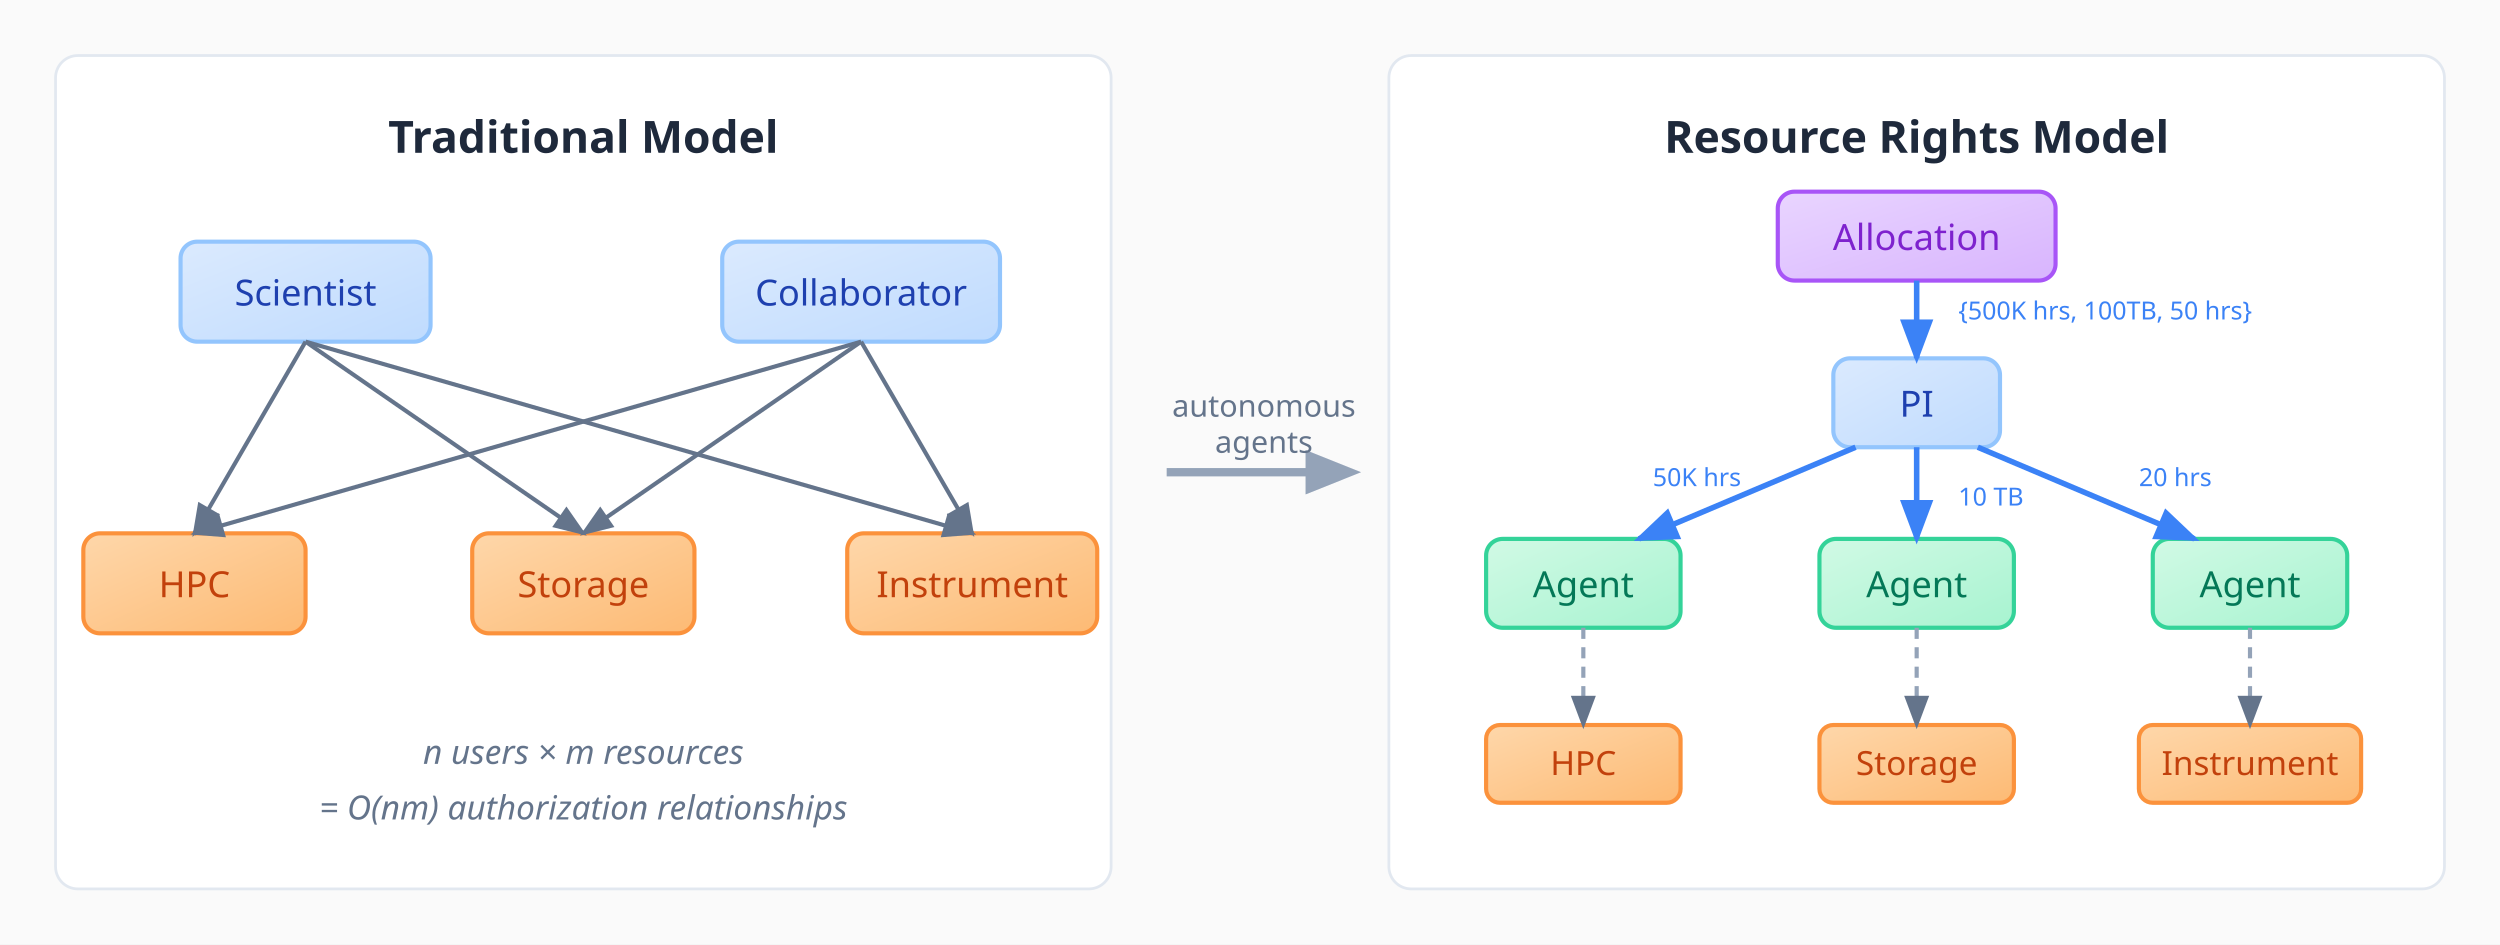
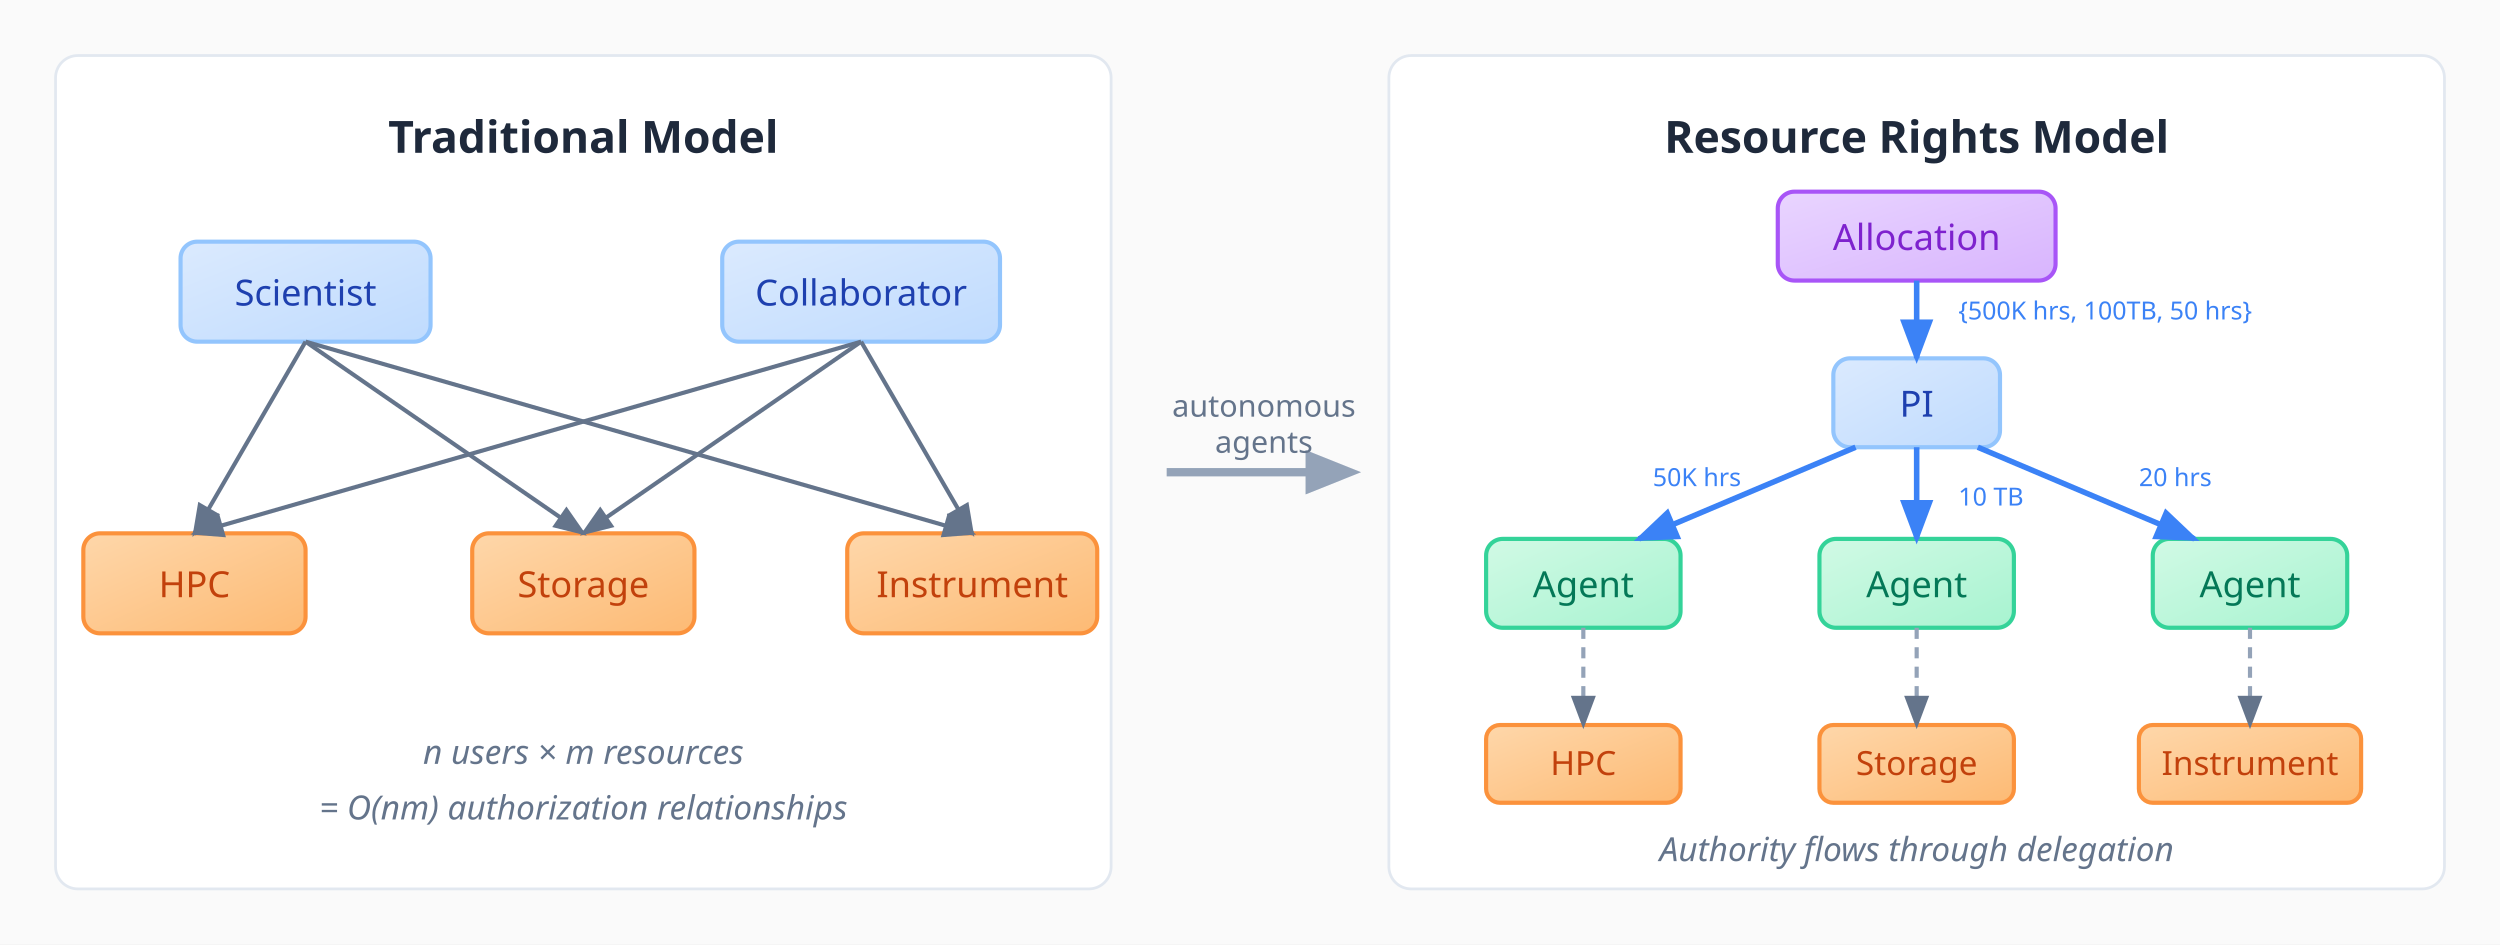
<svg xmlns="http://www.w3.org/2000/svg" viewBox="0 0 900 340" width="700">
  <defs>
    <linearGradient id="humanGrad" x1="0%" y1="0%" x2="100%" y2="100%">
      <stop offset="0%" style="stop-color:#dbeafe" />
      <stop offset="100%" style="stop-color:#bfdbfe" />
    </linearGradient>
    <linearGradient id="agentGrad" x1="0%" y1="0%" x2="100%" y2="100%">
      <stop offset="0%" style="stop-color:#d1fae5" />
      <stop offset="100%" style="stop-color:#a7f3d0" />
    </linearGradient>
    <linearGradient id="resourceGrad" x1="0%" y1="0%" x2="100%" y2="100%">
      <stop offset="0%" style="stop-color:#fed7aa" />
      <stop offset="100%" style="stop-color:#fdba74" />
    </linearGradient>
    <linearGradient id="authorityGrad" x1="0%" y1="0%" x2="100%" y2="100%">
      <stop offset="0%" style="stop-color:#e9d5ff" />
      <stop offset="100%" style="stop-color:#d8b4fe" />
    </linearGradient>
    <marker id="arrow" markerWidth="8" markerHeight="6" refX="7" refY="3" orient="auto">
      <polygon points="0 0, 8 3, 0 6" fill="#64748b" />
    </marker>
    <marker id="arrowBlue" markerWidth="8" markerHeight="6" refX="7" refY="3" orient="auto">
      <polygon points="0 0, 8 3, 0 6" fill="#3b82f6" />
    </marker>
  </defs>
  <rect width="900" height="340" fill="#fafafa" />
  <g transform="translate(0, 0)">
    <rect x="20" y="20" width="380" height="300" rx="8" fill="white" stroke="#e2e8f0" stroke-width="1" />
    <text x="210" y="55" text-anchor="middle" font-family="system-ui, sans-serif" font-size="16" font-weight="700" fill="#1e293b">Traditional Model</text>
    <g transform="translate(110, 105)">
      <rect x="-45" y="-18" width="90" height="36" rx="6" fill="url(#humanGrad)" stroke="#93c5fd" stroke-width="1.5" />
      <text x="0" y="5" text-anchor="middle" font-family="system-ui, sans-serif" font-size="13" fill="#1e40af">Scientist</text>
    </g>
    <g transform="translate(310, 105)">
      <rect x="-50" y="-18" width="100" height="36" rx="6" fill="url(#humanGrad)" stroke="#93c5fd" stroke-width="1.5" />
      <text x="0" y="5" text-anchor="middle" font-family="system-ui, sans-serif" font-size="13" fill="#1e40af">Collaborator</text>
    </g>
    <g transform="translate(70, 210)">
      <rect x="-40" y="-18" width="80" height="36" rx="6" fill="url(#resourceGrad)" stroke="#fb923c" stroke-width="1.5" />
      <text x="0" y="5" text-anchor="middle" font-family="system-ui, sans-serif" font-size="13" fill="#c2410c">HPC</text>
    </g>
    <g transform="translate(210, 210)">
      <rect x="-40" y="-18" width="80" height="36" rx="6" fill="url(#resourceGrad)" stroke="#fb923c" stroke-width="1.5" />
      <text x="0" y="5" text-anchor="middle" font-family="system-ui, sans-serif" font-size="13" fill="#c2410c">Storage</text>
    </g>
    <g transform="translate(350, 210)">
      <rect x="-45" y="-18" width="90" height="36" rx="6" fill="url(#resourceGrad)" stroke="#fb923c" stroke-width="1.5" />
      <text x="0" y="5" text-anchor="middle" font-family="system-ui, sans-serif" font-size="13" fill="#c2410c">Instrument</text>
    </g>
    <line x1="110" y1="123" x2="70" y2="192" stroke="#64748b" stroke-width="1.5" marker-end="url(#arrow)" />
    <line x1="110" y1="123" x2="210" y2="192" stroke="#64748b" stroke-width="1.5" marker-end="url(#arrow)" />
    <line x1="110" y1="123" x2="350" y2="192" stroke="#64748b" stroke-width="1.5" marker-end="url(#arrow)" />
    <line x1="310" y1="123" x2="70" y2="192" stroke="#64748b" stroke-width="1.5" marker-end="url(#arrow)" />
    <line x1="310" y1="123" x2="210" y2="192" stroke="#64748b" stroke-width="1.5" marker-end="url(#arrow)" />
    <line x1="310" y1="123" x2="350" y2="192" stroke="#64748b" stroke-width="1.5" marker-end="url(#arrow)" />
    <text x="210" y="275" text-anchor="middle" font-family="system-ui, sans-serif" font-size="12" font-style="italic" fill="#64748b">n users × m resources</text>
    <text x="210" y="295" text-anchor="middle" font-family="system-ui, sans-serif" font-size="12" font-style="italic" fill="#64748b">= O(nm) authorization relationships</text>
  </g>
  <g transform="translate(450, 170)">
    <line x1="-30" y1="0" x2="25" y2="0" stroke="#94a3b8" stroke-width="3" />
    <path d="M20,-8 L40,0 L20,8 Z" fill="#94a3b8" />
    <text x="5" y="-20" text-anchor="middle" font-family="system-ui, sans-serif" font-size="11" fill="#64748b">autonomous</text>
    <text x="5" y="-7" text-anchor="middle" font-family="system-ui, sans-serif" font-size="11" fill="#64748b">agents</text>
  </g>
  <g transform="translate(500, 0)">
    <rect x="0" y="20" width="380" height="300" rx="8" fill="white" stroke="#e2e8f0" stroke-width="1" />
    <text x="190" y="55" text-anchor="middle" font-family="system-ui, sans-serif" font-size="16" font-weight="700" fill="#1e293b">Resource Rights Model</text>
    <g transform="translate(190, 85)">
      <rect x="-50" y="-16" width="100" height="32" rx="6" fill="url(#authorityGrad)" stroke="#a855f7" stroke-width="1.5" />
      <text x="0" y="5" text-anchor="middle" font-family="system-ui, sans-serif" font-size="13" fill="#7e22ce">Allocation</text>
    </g>
    <g transform="translate(190, 145)">
      <rect x="-30" y="-16" width="60" height="32" rx="6" fill="url(#humanGrad)" stroke="#93c5fd" stroke-width="1.5" />
      <text x="0" y="5" text-anchor="middle" font-family="system-ui, sans-serif" font-size="13" fill="#1e40af">PI</text>
    </g>
    <g transform="translate(70, 210)">
      <rect x="-35" y="-16" width="70" height="32" rx="6" fill="url(#agentGrad)" stroke="#34d399" stroke-width="1.5" />
      <text x="0" y="5" text-anchor="middle" font-family="system-ui, sans-serif" font-size="13" fill="#047857">Agent</text>
    </g>
    <g transform="translate(190, 210)">
      <rect x="-35" y="-16" width="70" height="32" rx="6" fill="url(#agentGrad)" stroke="#34d399" stroke-width="1.5" />
      <text x="0" y="5" text-anchor="middle" font-family="system-ui, sans-serif" font-size="13" fill="#047857">Agent</text>
    </g>
    <g transform="translate(310, 210)">
      <rect x="-35" y="-16" width="70" height="32" rx="6" fill="url(#agentGrad)" stroke="#34d399" stroke-width="1.5" />
      <text x="0" y="5" text-anchor="middle" font-family="system-ui, sans-serif" font-size="13" fill="#047857">Agent</text>
    </g>
    <g transform="translate(70, 275)">
      <rect x="-35" y="-14" width="70" height="28" rx="5" fill="url(#resourceGrad)" stroke="#fb923c" stroke-width="1.5" />
      <text x="0" y="4" text-anchor="middle" font-family="system-ui, sans-serif" font-size="12" fill="#c2410c">HPC</text>
    </g>
    <g transform="translate(190, 275)">
      <rect x="-35" y="-14" width="70" height="28" rx="5" fill="url(#resourceGrad)" stroke="#fb923c" stroke-width="1.5" />
      <text x="0" y="4" text-anchor="middle" font-family="system-ui, sans-serif" font-size="12" fill="#c2410c">Storage</text>
    </g>
    <g transform="translate(310, 275)">
      <rect x="-40" y="-14" width="80" height="28" rx="5" fill="url(#resourceGrad)" stroke="#fb923c" stroke-width="1.5" />
      <text x="0" y="4" text-anchor="middle" font-family="system-ui, sans-serif" font-size="12" fill="#c2410c">Instrument</text>
    </g>
    <line x1="190" y1="101" x2="190" y2="129" stroke="#3b82f6" stroke-width="2" marker-end="url(#arrowBlue)" />
    <text x="205" y="115" font-family="system-ui, sans-serif" font-size="9" fill="#3b82f6">{500K hrs, 100TB, 50 hrs}</text>
    <line x1="168" y1="161" x2="90" y2="194" stroke="#3b82f6" stroke-width="2" marker-end="url(#arrowBlue)" />
    <text x="95" y="175" font-family="system-ui, sans-serif" font-size="9" fill="#3b82f6">50K hrs</text>
    <line x1="190" y1="161" x2="190" y2="194" stroke="#3b82f6" stroke-width="2" marker-end="url(#arrowBlue)" />
    <text x="205" y="182" font-family="system-ui, sans-serif" font-size="9" fill="#3b82f6">10 TB</text>
    <line x1="212" y1="161" x2="290" y2="194" stroke="#3b82f6" stroke-width="2" marker-end="url(#arrowBlue)" />
    <text x="270" y="175" font-family="system-ui, sans-serif" font-size="9" fill="#3b82f6">20 hrs</text>
    <line x1="70" y1="226" x2="70" y2="261" stroke="#94a3b8" stroke-width="1.5" stroke-dasharray="4,3" marker-end="url(#arrow)" />
    <line x1="190" y1="226" x2="190" y2="261" stroke="#94a3b8" stroke-width="1.5" stroke-dasharray="4,3" marker-end="url(#arrow)" />
    <line x1="310" y1="226" x2="310" y2="261" stroke="#94a3b8" stroke-width="1.5" stroke-dasharray="4,3" marker-end="url(#arrow)" />
+     <text x="190" y="310" text-anchor="middle" font-family="system-ui, sans-serif" font-size="12" font-style="italic" fill="#64748b">Authority flows through delegation</text>
  </g>
</svg>
